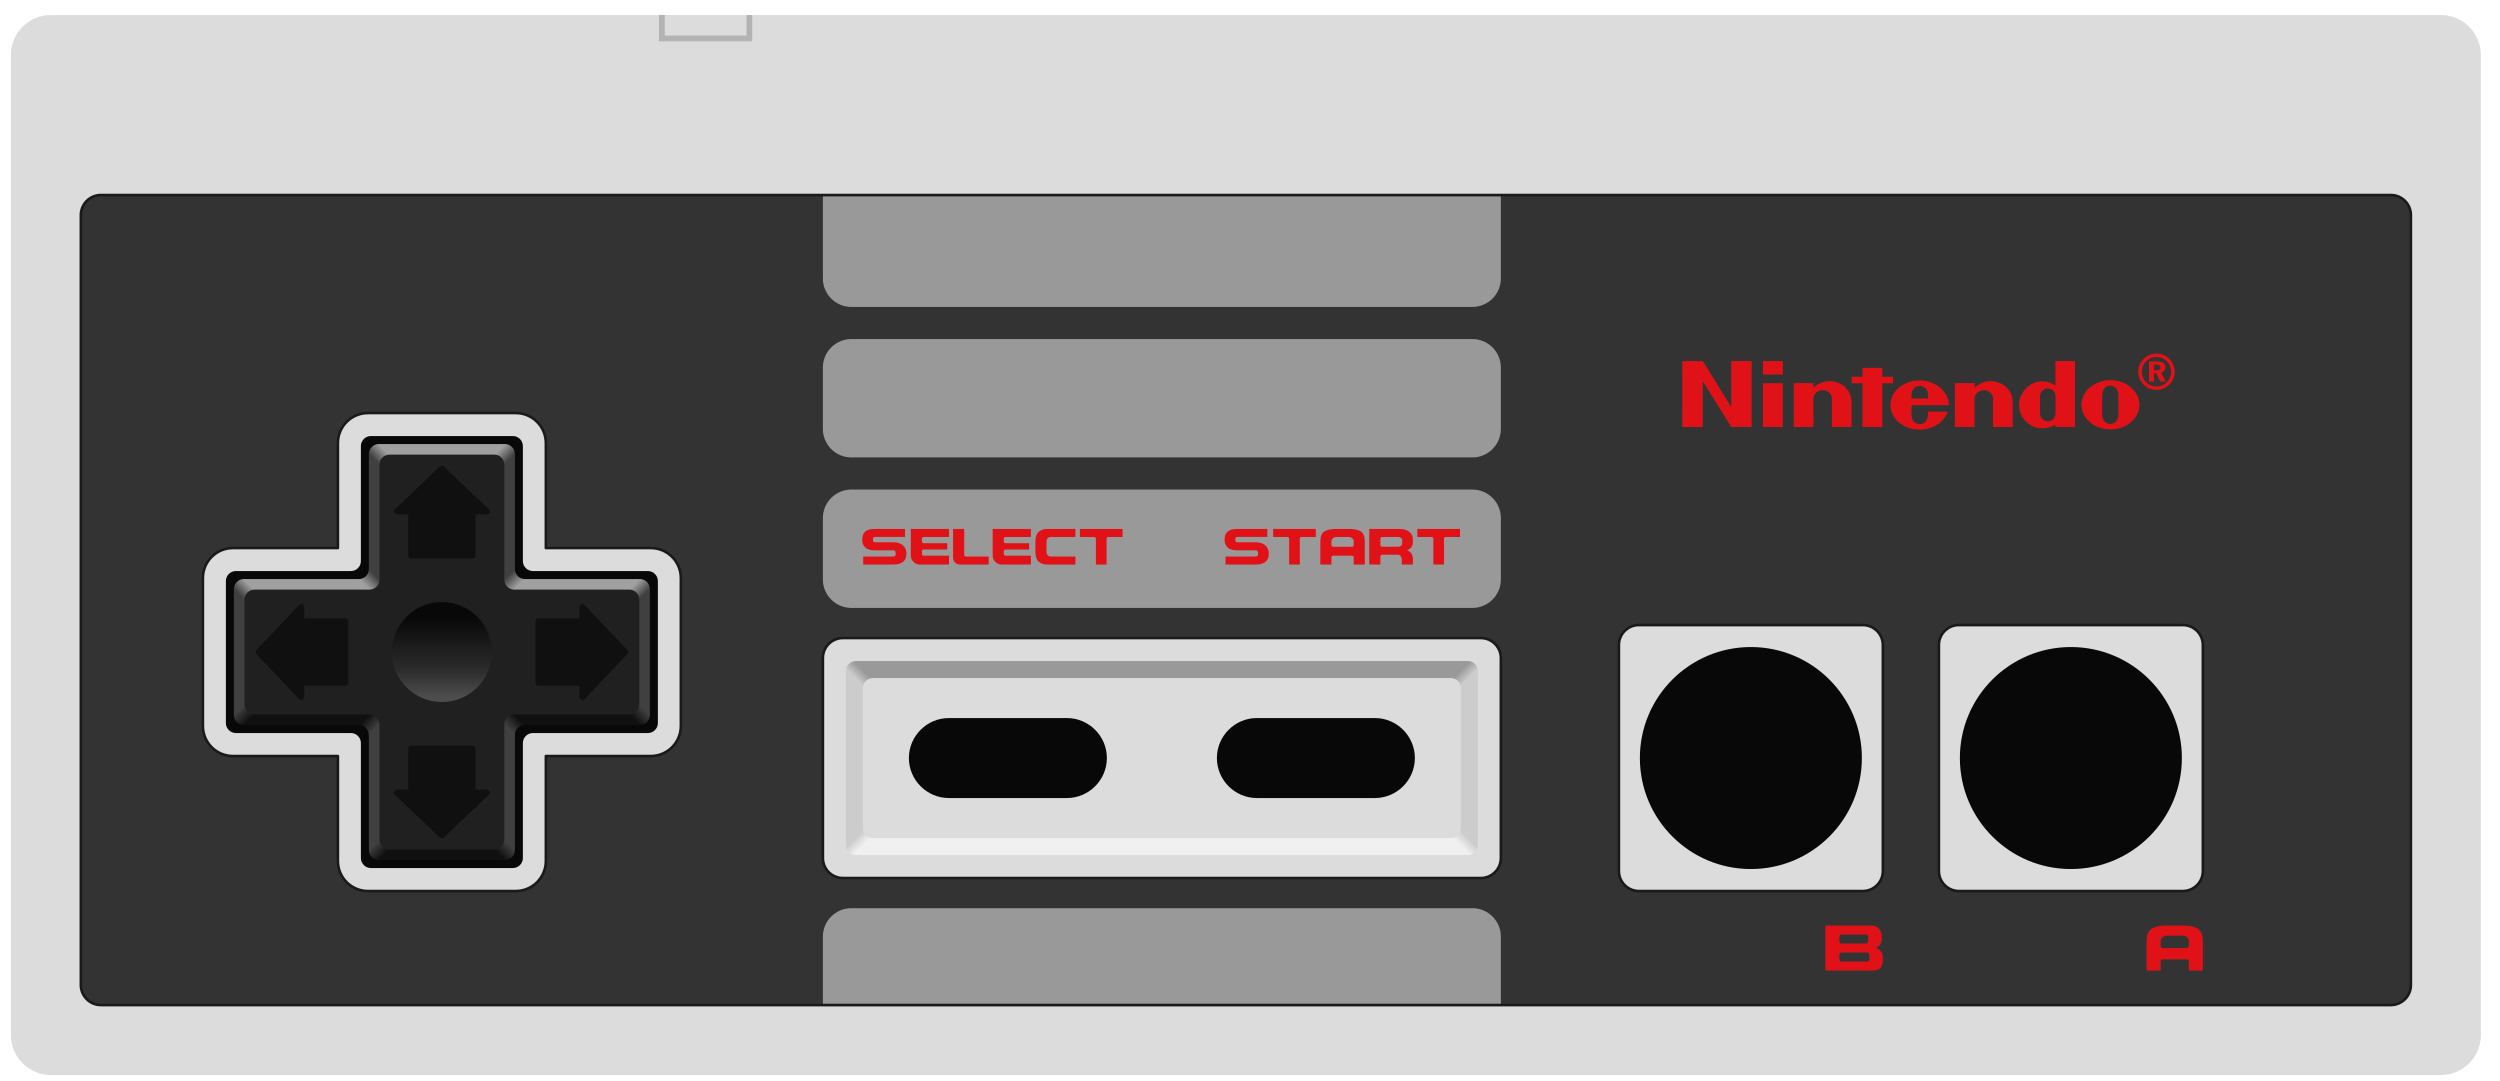
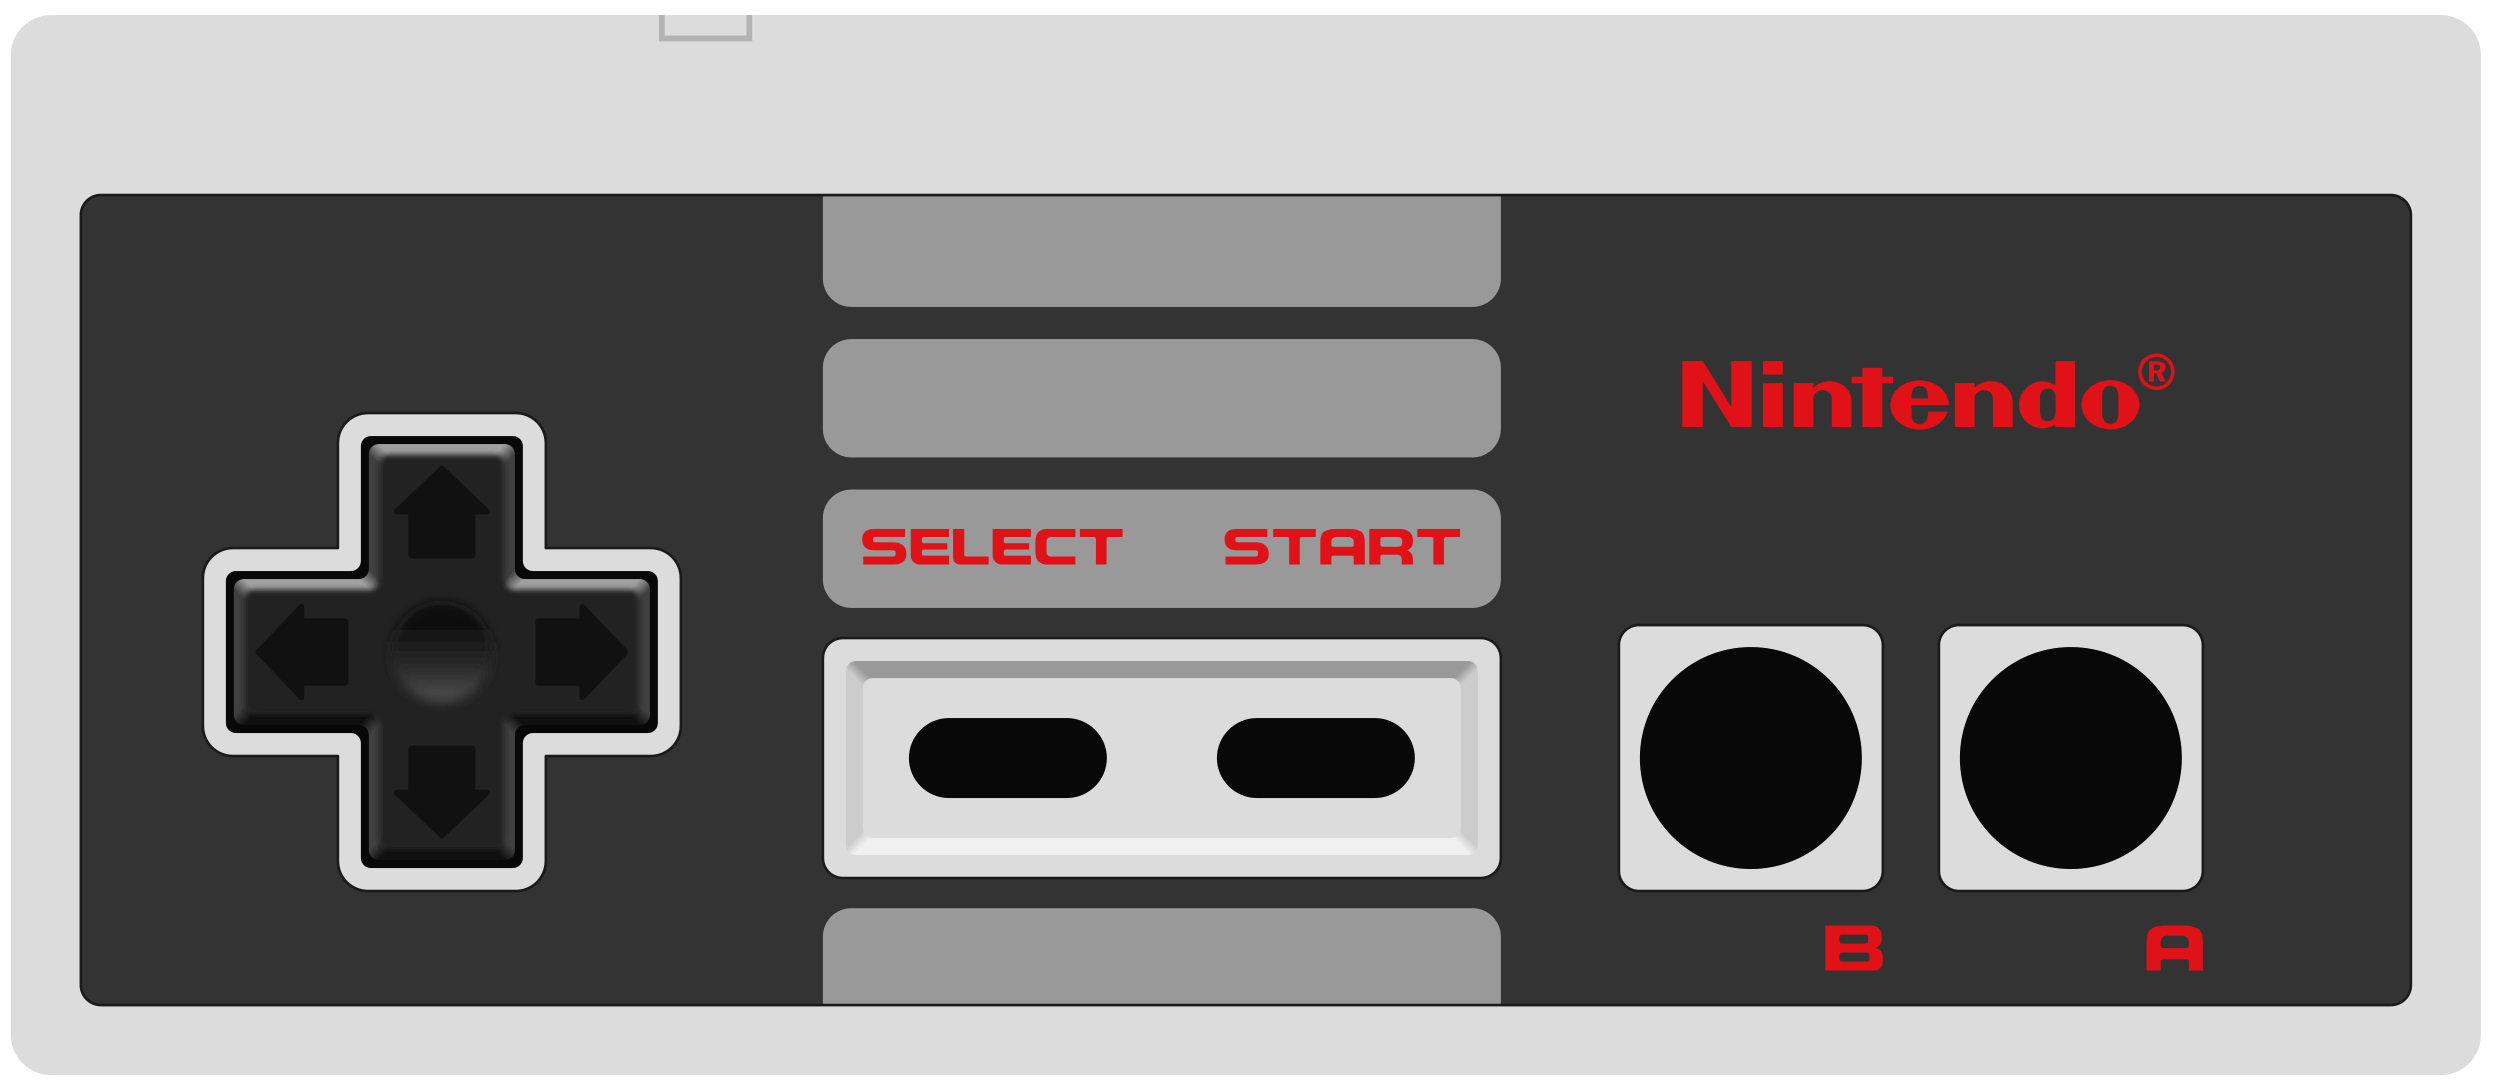
<svg xmlns="http://www.w3.org/2000/svg" xmlns:xlink="http://www.w3.org/1999/xlink" xml:space="preserve" viewBox="0 0 472 204" width="472px" height="204px" version="1.1" style="shape-rendering:geometricPrecision; fill-rule:evenodd; clip-rule:evenodd">
  <defs>
    <style type="text/css">
    .str0 {stroke:#1A1A1A;stroke-width:0.5;stroke-linejoin:round}
    .fil12 {fill:none}
    .fil13 {fill:#080808}
    .fil16 {fill:#101010}
    .fil26 {fill:#202020}
    .fil9 {fill:#333333}
    .fil14 {fill:#404040}
    .fil3 {fill:#999999}
    .fil10 {fill:#999999}
    .fil15 {fill:#A0A0A0}
    .fil1 {fill:#B3B3B3}
    .fil2 {fill:#CCCCCC}
    .fil0 {fill:gainsboro}
    .fil11 {fill:#E01218}
    .fil4 {fill:#F0F0F0}
    .fil28 {fill:black;fill-opacity:0.5}
    .fil25 {fill:url(#id0)}
    .fil18 {fill:url(#id1)}
    .fil24 {fill:url(#id2)}
    .fil21 {fill:url(#id3)}
    .fil20 {fill:url(#id4)}
    .fil17 {fill:url(#id5)}
    .fil22 {fill:url(#id6)}
    .fil19 {fill:url(#id7)}
    .fil23 {fill:url(#id8)}
    .fil6 {fill:url(#id9)}
    .fil27 {fill:url(#id10)}
    .fil7 {fill:url(#id11)}
    .fil5 {fill:url(#id12)}
    .fil8 {fill:url(#id13)}
  </style>
    <linearGradient id="id0" gradientUnits="objectBoundingBox" x1="56.717%" y1="43.282%" x2="43.283%" y2="56.718%">
      <stop offset="0" style="stop-opacity:1; stop-color:#404040" />
      <stop offset="1" style="stop-opacity:1; stop-color:#101010" />
    </linearGradient>
    <linearGradient id="id1" gradientUnits="userSpaceOnUse" x1="50.162" y1="117.194" x2="52.026" y2="115.33">
      <stop offset="0" style="stop-opacity:1; stop-color:#404040" />
      <stop offset="1" style="stop-opacity:1; stop-color:#A0A0A0" />
    </linearGradient>
    <linearGradient id="id2" gradientUnits="userSpaceOnUse" xlink:href="#id0" x1="91.226" y1="132.77" x2="93.09" y2="130.905">
  </linearGradient>
    <linearGradient id="id3" gradientUnits="objectBoundingBox" xlink:href="#id1" x1="56.717%" y1="56.718%" x2="43.283%" y2="43.282%">
  </linearGradient>
    <linearGradient id="id4" gradientUnits="userSpaceOnUse" xlink:href="#id1" x1="91.226" y1="113.441" x2="93.09" y2="115.306">
  </linearGradient>
    <linearGradient id="id5" gradientUnits="userSpaceOnUse" xlink:href="#id1" x1="75.626" y1="113.441" x2="73.762" y2="115.306">
  </linearGradient>
    <linearGradient id="id6" gradientUnits="userSpaceOnUse" xlink:href="#id0" x1="75.627" y1="132.77" x2="73.762" y2="130.906">
  </linearGradient>
    <linearGradient id="id7" gradientUnits="userSpaceOnUse" xlink:href="#id1" x1="75.65" y1="91.706" x2="77.514" y2="89.842">
  </linearGradient>
    <linearGradient id="id8" gradientUnits="objectBoundingBox" xlink:href="#id0" x1="43.282%" y1="43.283%" x2="56.718%" y2="56.717%">
  </linearGradient>
    <linearGradient id="id9" gradientUnits="userSpaceOnUse" x1="277.194" y1="128.075" x2="275.753" y2="126.633">
      <stop offset="0" style="stop-opacity:1; stop-color:#CCCCCC" />
      <stop offset="1" style="stop-opacity:1; stop-color:#999999" />
    </linearGradient>
    <linearGradient id="id10" gradientUnits="userSpaceOnUse" x1="83.425" y1="131.602" x2="83.425" y2="116.496">
      <stop offset="0" style="stop-opacity:1; stop-color:#4D4D4D" />
      <stop offset="0.35" style="stop-opacity:1; stop-color:#2B2B2B" />
      <stop offset="1" style="stop-opacity:1; stop-color:#080808" />
    </linearGradient>
    <linearGradient id="id11" gradientUnits="userSpaceOnUse" x1="161.53" y1="158.162" x2="162.971" y2="159.604">
      <stop offset="0" style="stop-opacity:1; stop-color:#CCCCCC" />
      <stop offset="1" style="stop-opacity:1; stop-color:#F0F0F0" />
    </linearGradient>
    <linearGradient id="id12" gradientUnits="userSpaceOnUse" xlink:href="#id9" x1="161.529" y1="128.075" x2="162.971" y2="126.633">
  </linearGradient>
    <linearGradient id="id13" gradientUnits="userSpaceOnUse" xlink:href="#id11" x1="277.194" y1="158.162" x2="275.752" y2="159.604">
  </linearGradient>
+     <filter id="Dpad-Blur-1" x="-20%" y="-20%" width="140%" height="140%">
+       <feGaussianBlur stdDeviation="0.5" />
+     </filter>
+     <filter id="Dpad-Blur-2" x="-20%" y="-20%" width="140%" height="140%">
+       <feGaussianBlur stdDeviation="1" />
+     </filter>
  </defs>
  <g>
    <g id="shell">
      <path class="fil0" d="M9.605 2.84l451.232 0c4.16,0 7.552,3.392 7.552,7.552l0 185.024c0,4.16 -3.392,7.552 -7.552,7.552l-451.232 0c-4.159,0 -7.552,-3.392 -7.552,-7.552l0 -185.024c0,-4.16 3.393,-7.552 7.552,-7.552z" />
      <polygon class="fil1" points="125.503,6.718 140.934,6.718 140.934,2.84 142.023,2.84 142.023,7.807 124.414,7.807 124.414,2.84 125.503,2.84 " />
      <g id="border">
        <rect class="fil2" x="275.813" y="126.694" width="3.21" height="32.85" />
        <rect class="fil2" x="159.701" y="126.694" width="3.21" height="32.85" />
        <rect class="fil3" x="161.59" y="124.805" width="115.545" height="3.209" />
        <rect class="fil4" x="161.59" y="158.223" width="115.545" height="3.209" />
        <path class="fil5" d="M161.59 124.805l3.209 3.209c-1.04,0 -1.889,0.848 -1.889,1.888l-3.209 -3.208c0,-1.04 0.848,-1.889 1.889,-1.889z" />
        <path class="fil6" d="M277.135 124.805l-3.211 3.209c1.04,0 1.889,0.848 1.889,1.888l3.21 -3.208c0,-1.04 -0.848,-1.889 -1.888,-1.889z" />
        <path class="fil7" d="M161.591 161.432l3.208 -3.209c-1.04,0 -1.889,-0.848 -1.889,-1.889l-3.208 3.21c0,1.04 0.848,1.888 1.889,1.888z" />
        <path class="fil8" d="M277.134 161.432l-3.21 -3.209c1.04,0 1.889,-0.848 1.889,-1.889l3.209 3.21c0,1.04 -0.848,1.888 -1.888,1.888z" />
      </g>
    </g>
    <g id="shield">
      <path class="fil9" d="M19.045 189.752l432.352 0c2.08,0 3.776,-1.696 3.776,-3.776l0 -145.376c0,-2.08 -1.696,-3.776 -3.776,-3.776l-432.352 0c-2.079,0 -3.776,1.696 -3.776,3.776l0 145.376c0,2.08 1.697,3.776 3.776,3.776zm24.922 -47.011l19.824 0 0 19.824c0,3.119 2.544,5.664 5.664,5.664l27.942 0c3.12,0 5.664,-2.545 5.664,-5.664l0 -19.824 19.824 0c3.12,0 5.664,-2.545 5.664,-5.664l0 -27.943c0,-3.119 -2.544,-5.664 -5.664,-5.664l-19.824 0 0 -19.824c0,-3.119 -2.544,-5.664 -5.664,-5.664l-27.942 0c-3.12,0 -5.664,2.545 -5.664,5.664l0 19.824 -19.824 0c-3.12,0 -5.664,2.545 -5.664,5.664l0 27.943c0,3.119 2.544,5.664 5.664,5.664zm115.168 -22.279l120.454 0c2.08,0 3.776,1.697 3.776,3.776l0 37.76c0,2.08 -1.696,3.776 -3.776,3.776l-120.454 0c-2.08,0 -3.776,-1.696 -3.776,-3.776l0 -37.76c0,-2.079 1.696,-3.776 3.776,-3.776zm210.701 47.767l42.291 0c2.08,0 3.776,-1.696 3.776,-3.776l0 -42.669c0,-2.08 -1.696,-3.776 -3.776,-3.776l-42.291 0c-2.08,0 -3.776,1.696 -3.776,3.776l0 42.669c0,2.08 1.696,3.776 3.776,3.776zm-60.416 0l42.291 0c2.08,0 3.776,-1.696 3.776,-3.776l0 -42.669c0,-2.08 -1.696,-3.776 -3.776,-3.776l-42.291 0c-2.08,0 -3.776,1.696 -3.776,3.776l0 42.669c0,2.08 1.696,3.776 3.776,3.776z" />
      <path class="fil10" d="M283.365 189.752l0 -12.919c0,-2.957 -2.414,-5.371 -5.371,-5.371l-117.263 0c-2.958,0 -5.372,2.414 -5.372,5.371l0 12.919 128.006 0zm-122.634 -97.325l117.263 0c2.958,0 5.371,2.414 5.371,5.372l0 11.604c0,2.958 -2.413,5.372 -5.371,5.372l-117.263 0c-2.958,0 -5.372,-2.413 -5.372,-5.372l0 -11.604c0,-2.959 2.413,-5.372 5.372,-5.372zm0 -28.412l117.263 0c2.958,0 5.371,2.413 5.371,5.371l0 11.604c0,2.958 -2.413,5.372 -5.371,5.372l-117.263 0c-2.958,0 -5.372,-2.413 -5.372,-5.372l0 -11.604c0,-2.959 2.413,-5.371 5.372,-5.371zm122.634 -27.191l0 15.753c0,2.958 -2.414,5.372 -5.371,5.372l-117.263 0c-2.958,0 -5.372,-2.413 -5.372,-5.372l0 -15.753 128.006 0z" />
      <path id="label-select" class="fil11" d="M162.972 106.587l0 -1.516 5.627 0c0.195,0 0.328,-0.041 0.397,-0.125 0.071,-0.085 0.106,-0.21 0.106,-0.377l0 -0.169c0,-0.166 -0.035,-0.292 -0.106,-0.376 -0.069,-0.084 -0.202,-0.125 -0.397,-0.125l-3.445 0c-0.841,0 -1.443,-0.183 -1.807,-0.549 -0.364,-0.365 -0.547,-0.799 -0.547,-1.303l0 -0.335c0,-0.559 0.183,-1.007 0.547,-1.343 0.364,-0.335 0.966,-0.503 1.807,-0.503l5.712 0 0 1.511 -5.624 0c-0.155,0 -0.262,0.032 -0.325,0.098 -0.063,0.067 -0.095,0.145 -0.095,0.237l0 0.335c0,0.099 0.032,0.178 0.095,0.24 0.063,0.063 0.17,0.095 0.325,0.095l3.362 0c0.839,0 1.47,0.198 1.889,0.59 0.422,0.393 0.631,0.871 0.631,1.432l0 0.253c0,0.615 -0.209,1.091 -0.631,1.426 -0.421,0.336 -1.054,0.504 -1.896,0.504l-5.625 0zm10.664 0c-0.449,0 -0.839,-0.168 -1.175,-0.504 -0.335,-0.336 -0.503,-0.729 -0.503,-1.177l0 -5.04 7.221 0 0 1.516 -4.787 0c-0.099,0 -0.179,0.033 -0.242,0.099 -0.063,0.066 -0.095,0.145 -0.095,0.237l0 0.501c0,0.099 0.032,0.177 0.095,0.24 0.063,0.063 0.143,0.095 0.242,0.095l4.452 0 0 1.194 -4.452 0c-0.099,0 -0.179,0.034 -0.242,0.101 -0.063,0.066 -0.095,0.145 -0.095,0.238l0 0.484c0,0.098 0.032,0.181 0.095,0.244 0.063,0.062 0.143,0.095 0.242,0.095l4.787 0 0 1.677 -5.543 0zm7.646 0c-0.393,0 -0.714,-0.125 -0.966,-0.378 -0.253,-0.253 -0.379,-0.574 -0.379,-0.966l0 -5.377 2.108 0 0 4.87c0,0.111 0.029,0.195 0.085,0.25 0.055,0.056 0.139,0.085 0.25,0.085l4.279 0 0 1.516 -5.377 0zm7.813 0c-0.448,0 -0.839,-0.168 -1.174,-0.504 -0.336,-0.336 -0.504,-0.729 -0.504,-1.177l0 -5.04 7.221 0 0 1.516 -4.787 0c-0.099,0 -0.179,0.033 -0.242,0.099 -0.063,0.066 -0.095,0.145 -0.095,0.237l0 0.501c0,0.099 0.032,0.177 0.095,0.24 0.063,0.063 0.143,0.095 0.242,0.095l4.452 0 0 1.194 -4.452 0c-0.099,0 -0.179,0.034 -0.242,0.101 -0.063,0.066 -0.095,0.145 -0.095,0.238l0 0.484c0,0.098 0.032,0.181 0.095,0.244 0.063,0.062 0.143,0.095 0.242,0.095l4.787 0 0 1.677 -5.543 0zm8.488 0c-0.503,0 -0.98,-0.168 -1.428,-0.504 -0.448,-0.336 -0.672,-1.009 -0.672,-2.016l0 -1.681c0,-1.007 0.224,-1.679 0.672,-2.017 0.448,-0.335 0.925,-0.503 1.428,-0.503l5.46 0 0 1.516 -4.623 0c-0.279,0 -0.491,0.084 -0.63,0.251 -0.14,0.169 -0.21,0.364 -0.21,0.588l0 2.011c0,0.224 0.07,0.419 0.21,0.588 0.139,0.166 0.351,0.251 0.63,0.251l4.623 0 0 1.516 -5.46 0zm9.324 0l0 -4.869c0,-0.09 -0.034,-0.169 -0.1,-0.235 -0.066,-0.066 -0.145,-0.101 -0.235,-0.101l-2.687 0 0 -1.516 8.059 0 0 1.516 -2.688 0c-0.099,0 -0.18,0.035 -0.242,0.101 -0.063,0.066 -0.095,0.145 -0.095,0.235l0 4.869 -2.012 0z" />
      <path id="label-start" class="fil11" d="M231.385 106.587l0 -1.516 5.627 0c0.195,0 0.327,-0.041 0.397,-0.125 0.07,-0.085 0.106,-0.21 0.106,-0.377l0 -0.169c0,-0.166 -0.036,-0.292 -0.106,-0.376 -0.07,-0.084 -0.202,-0.125 -0.397,-0.125l-3.446 0c-0.84,0 -1.442,-0.183 -1.806,-0.549 -0.364,-0.365 -0.547,-0.799 -0.547,-1.303l0 -0.335c0,-0.559 0.183,-1.007 0.547,-1.343 0.364,-0.335 0.966,-0.503 1.806,-0.503l5.713 0 0 1.511 -5.625 0c-0.154,0 -0.261,0.032 -0.324,0.098 -0.063,0.067 -0.095,0.145 -0.095,0.237l0 0.335c0,0.099 0.032,0.178 0.095,0.24 0.063,0.063 0.17,0.095 0.324,0.095l3.363 0c0.839,0 1.469,0.198 1.889,0.59 0.421,0.393 0.631,0.871 0.631,1.432l0 0.253c0,0.615 -0.21,1.091 -0.631,1.426 -0.421,0.336 -1.054,0.504 -1.896,0.504l-5.625 0zm39.23 0l0 -4.869c0,-0.09 -0.034,-0.169 -0.1,-0.235 -0.067,-0.066 -0.145,-0.101 -0.235,-0.101l-2.687 0 0 -1.516 8.059 0 0 1.516 -2.689 0c-0.098,0 -0.179,0.035 -0.242,0.101 -0.062,0.066 -0.095,0.145 -0.095,0.235l0 4.869 -2.011 0zm-27.222 0l0 -4.869c0,-0.09 -0.035,-0.169 -0.101,-0.235 -0.066,-0.066 -0.145,-0.101 -0.235,-0.101l-2.686 0 0 -1.516 8.058 0 0 1.516 -2.688 0c-0.099,0 -0.18,0.035 -0.242,0.101 -0.063,0.066 -0.095,0.145 -0.095,0.235l0 4.869 -2.011 0zm11.849 -3.355c0.091,0 0.17,-0.032 0.236,-0.095 0.067,-0.063 0.101,-0.144 0.101,-0.242l0 -0.672c0,-0.253 -0.099,-0.455 -0.294,-0.61 -0.197,-0.154 -0.407,-0.231 -0.631,-0.231l-2.355 0c-0.224,0 -0.434,0.077 -0.631,0.231 -0.195,0.155 -0.294,0.357 -0.294,0.61l0 0.672c0,0.098 0.032,0.179 0.095,0.242 0.063,0.063 0.143,0.095 0.242,0.095l3.531 0zm-5.965 3.355l0 -4.201c0,-1.12 0.28,-1.819 0.84,-2.101 0.56,-0.279 1.232,-0.419 2.015,-0.419l2.689 0c0.783,0 1.455,0.14 2.014,0.419 0.561,0.282 0.841,0.981 0.841,2.101l0 4.201 -2.097 0 0 -1.342c0,-0.09 -0.034,-0.169 -0.101,-0.235 -0.066,-0.066 -0.145,-0.1 -0.236,-0.1l-3.531 0c-0.099,0 -0.179,0.034 -0.242,0.1 -0.063,0.066 -0.095,0.145 -0.095,0.235l0 1.342 -2.097 0zm9.242 0l0 -6.721 5.715 0c0.786,0 1.402,0.181 1.85,0.545 0.448,0.364 0.672,0.855 0.672,1.47l0 0.419c0,0.783 -0.365,1.315 -1.095,1.595 0.73,0.28 1.095,0.841 1.095,1.683l0 1.009 -2.102 0 0 -0.84c0,-0.337 -0.07,-0.588 -0.212,-0.757 -0.139,-0.168 -0.321,-0.252 -0.546,-0.252l-2.943 0c-0.099,0 -0.18,0.034 -0.242,0.1 -0.063,0.066 -0.096,0.145 -0.096,0.236l0 1.513 -2.096 0zm5.459 -3.366c0.195,0 0.371,-0.055 0.525,-0.166 0.155,-0.111 0.231,-0.336 0.231,-0.669l0 -0.335c0,-0.222 -0.076,-0.391 -0.231,-0.502 -0.154,-0.111 -0.33,-0.167 -0.525,-0.167l-3.025 0c-0.099,0 -0.18,0.033 -0.242,0.099 -0.063,0.066 -0.096,0.145 -0.096,0.237l0 1.168c0,0.099 0.033,0.179 0.096,0.242 0.062,0.063 0.143,0.093 0.242,0.093l3.025 0z" />
      <path id="label-nintendo" class="fil11" d="M360.891 75.23c-0.006,-0.726 0.01,-1.211 0.248,-1.624 0.292,-0.51 0.829,-0.752 1.317,-0.755l-0.002 0c0.488,0.003 1.025,0.245 1.317,0.755 0.238,0.415 0.248,0.9 0.243,1.625l-3.123 -0.001zm3.11 2.495c0,0 0.002,0.038 0.002,0.502 0,1.514 -0.996,1.85 -1.549,1.85 -0.553,0 -1.566,-0.336 -1.566,-1.85 0,-0.453 0.003,-1.709 0.003,-1.709 0,0 7.051,0.003 7.051,-0.002 0,-2.566 -2.479,-4.693 -5.523,-4.693 -3.045,0 -5.512,2.081 -5.512,4.648 0,2.567 2.467,4.647 5.512,4.647 2.525,0 4.659,-1.442 5.31,-3.395l-3.728 0.002zm11.777 -5.764c1.399,-0.04 4.239,0.877 4.219,4.154 -0.003,0.581 -0.002,4.504 -0.002,4.504l-3.718 0c0,0 0,-4.919 0,-5.437 0,-0.721 -0.69,-1.523 -1.711,-1.523 -1.019,0 -1.777,0.802 -1.777,1.523 0,0.354 0.005,5.437 0.005,5.437l-3.716 0 0.003 -8.277 3.714 -0.003c0,0 -0.004,0.666 0,0.871 0.715,-0.683 1.747,-1.213 2.983,-1.249zm-30.419 0c1.4,-0.04 4.239,0.877 4.219,4.154 -0.003,0.581 -0.002,4.504 -0.002,4.504l-3.718 0c0,0 0,-4.919 0,-5.437 0,-0.721 -0.69,-1.523 -1.71,-1.523 -1.019,0 -1.778,0.802 -1.778,1.523 0,0.354 0.004,5.437 0.004,5.437l-3.715 0 -0.002 -8.277 3.719 -0.003c0,0 -0.005,0.666 0,0.871 0.715,-0.683 1.746,-1.213 2.983,-1.249l0 0zm42.705 -3.787l3.694 0 0 12.447 -3.7 0c0,0 -0.001,-0.401 -0.001,-0.478 -1.432,0.899 -3.049,0.898 -4.307,0.31 -0.338,-0.157 -2.56,-1.223 -2.56,-4.103 0,-2.185 2.061,-4.571 4.759,-4.335 0.888,0.079 1.519,0.402 2.118,0.739 -0.003,-1.916 -0.003,-4.58 -0.003,-4.58l0 0zm0.027 8.267c0,0 0,-1.038 0,-1.479 0,-1.28 -0.883,-1.607 -1.465,-1.607 -0.596,0 -1.468,0.327 -1.468,1.607 0,0.424 0.002,1.475 0.002,1.475 0,0 -0.002,1.032 -0.002,1.472 0,1.279 0.872,1.614 1.467,1.614 0.583,0 1.468,-0.335 1.468,-1.614 0,-0.532 -0.002,-1.468 -0.002,-1.468l0 0zm11.86 -0.024c0,0 -0.001,1.251 -0.001,1.753 0,1.32 -0.78,1.864 -1.53,1.864 -0.751,0 -1.533,-0.544 -1.533,-1.864 0,-0.502 0.002,-1.785 0.002,-1.785 0,0 0.002,-1.224 0.002,-1.726 0,-1.314 0.784,-1.854 1.529,-1.854 0.747,0 1.53,0.54 1.53,1.854 0,0.502 -0.002,1.43 0.003,1.762l-0.002 -0.004zm-1.503 -4.638c-3.022,0 -5.471,2.081 -5.471,4.648 0,2.567 2.45,4.648 5.471,4.648 3.021,0 5.47,-2.081 5.47,-4.648 0,-2.567 -2.449,-4.648 -5.47,-4.648zm-65.603 -1.064l0 -2.543 3.751 0 0 2.543 -3.751 0zm0.008 9.906l0 -8.278 3.743 0.002 0 8.277 -3.743 -0.001zm18.779 0l0.002 -8.26 -2.036 0 0 -1.229 2.037 -0.002 -0.003 -1.676 3.746 0 0 1.675 2.026 0 0 1.231 -2.026 0.001 0.003 8.26 -3.749 0zm-34.011 0l0.002 -12.447 3.878 0 5.365 8.68 -0.003 -8.68 3.848 0 0 12.447 -3.842 0 -5.394 -8.68 0 8.68 -3.854 0zm89.604 -12.383c1.086,0 1.626,0.369 1.626,1.097 0,0.501 -0.312,0.88 -0.832,1.01l0.852 1.7 -1.031 0 -0.728 -1.559 -0.453 0 0 1.559 -0.928 0 0 -3.807 1.494 0zm-0.085 -1.488c-1.897,0 -3.437,1.54 -3.437,3.437 0,1.896 1.54,3.436 3.437,3.436 1.897,0 3.436,-1.54 3.436,-3.436 0,-1.897 -1.539,-3.437 -3.436,-3.437zm2.779 3.439c0,1.534 -1.245,2.78 -2.779,2.78 -1.534,0 -2.779,-1.246 -2.779,-2.78 0,-1.534 1.245,-2.779 2.779,-2.779 1.534,0 2.779,1.243 2.779,2.779zm-3.26 -0.261l0.453 0c0.529,0 0.785,-0.161 0.785,-0.539 0,-0.396 -0.274,-0.568 -0.831,-0.568l-0.407 0 0 1.107z" />
      <path id="label-b" class="fil11" d="M352.502 181.542c0.116,0 0.216,-0.041 0.299,-0.12 0.084,-0.08 0.127,-0.182 0.127,-0.307l0 -0.85c-0.009,-0.104 -0.054,-0.202 -0.133,-0.29 -0.08,-0.089 -0.177,-0.134 -0.293,-0.134l-4.795 0c-0.124,0 -0.226,0.043 -0.306,0.127 -0.079,0.084 -0.12,0.183 -0.12,0.297l0 0.85c0,0.125 0.041,0.227 0.12,0.307 0.08,0.079 0.182,0.12 0.306,0.12l4.795 0zm-0.217 -3.402c0.115,0 0.213,-0.041 0.292,-0.12 0.088,-0.08 0.134,-0.182 0.134,-0.307l0 -0.85c0,-0.114 -0.044,-0.213 -0.127,-0.297 -0.084,-0.084 -0.184,-0.127 -0.299,-0.127l-4.578 0c-0.124,0 -0.226,0.043 -0.306,0.127 -0.079,0.084 -0.12,0.183 -0.12,0.297l0 0.85c0,0.125 0.041,0.227 0.12,0.307 0.08,0.079 0.182,0.12 0.306,0.12l4.578 0zm-7.658 5.103l0 -8.505 8.726 0c0.496,0 0.941,0.177 1.331,0.531 0.39,0.355 0.585,0.886 0.585,1.594l0 0.32c0,0.637 -0.172,1.097 -0.519,1.381 -0.347,0.284 -0.599,0.426 -0.76,0.426 0.429,0 0.785,0.177 1.068,0.531 0.286,0.356 0.429,0.78 0.429,1.277l0 0.317c0,0.711 -0.143,1.241 -0.427,1.597 -0.283,0.354 -0.744,0.531 -1.383,0.531l-9.05 0z" />
      <path id="label-a" class="fil11" d="M412.823 178.997c0.115,0 0.216,-0.041 0.299,-0.12 0.084,-0.079 0.128,-0.182 0.128,-0.306l0 -0.851c0,-0.319 -0.125,-0.576 -0.373,-0.771 -0.249,-0.195 -0.514,-0.293 -0.798,-0.293l-2.98 0c-0.284,0 -0.549,0.098 -0.799,0.293 -0.247,0.195 -0.372,0.452 -0.372,0.771l0 0.851c0,0.124 0.041,0.227 0.121,0.306 0.079,0.079 0.181,0.12 0.306,0.12l4.468 0zm-7.548 4.246l0 -5.316c0,-1.418 0.353,-2.303 1.063,-2.658 0.708,-0.354 1.559,-0.531 2.55,-0.531l3.402 0c0.991,0 1.842,0.177 2.549,0.531 0.71,0.355 1.064,1.24 1.064,2.658l0 5.316 -2.653 0 0 -1.699c0,-0.113 -0.044,-0.213 -0.128,-0.297 -0.083,-0.084 -0.184,-0.127 -0.299,-0.127l-4.468 0c-0.125,0 -0.227,0.043 -0.306,0.127 -0.08,0.084 -0.121,0.184 -0.121,0.297l0 1.699 -2.653 0z" />
      <path class="fil12 str0" d="M19.045 189.752l432.352 0c2.08,0 3.776,-1.696 3.776,-3.776l0 -145.376c0,-2.08 -1.696,-3.776 -3.776,-3.776l-432.352 0c-2.079,0 -3.776,1.696 -3.776,3.776l0 145.376c0,2.08 1.697,3.776 3.776,3.776zm24.922 -47.011l19.824 0 0 19.824c0,3.119 2.544,5.664 5.664,5.664l27.942 0c3.12,0 5.664,-2.545 5.664,-5.664l0 -19.824 19.824 0c3.12,0 5.664,-2.545 5.664,-5.664l0 -27.943c0,-3.119 -2.544,-5.664 -5.664,-5.664l-19.824 0 0 -19.824c0,-3.119 -2.544,-5.664 -5.664,-5.664l-27.942 0c-3.12,0 -5.664,2.545 -5.664,5.664l0 19.824 -19.824 0c-3.12,0 -5.664,2.545 -5.664,5.664l0 27.943c0,3.119 2.544,5.664 5.664,5.664zm115.168 -22.279l120.454 0c2.08,0 3.776,1.697 3.776,3.776l0 37.76c0,2.08 -1.696,3.776 -3.776,3.776l-120.454 0c-2.08,0 -3.776,-1.696 -3.776,-3.776l0 -37.76c0,-2.079 1.696,-3.776 3.776,-3.776zm210.701 47.767l42.291 0c2.08,0 3.776,-1.696 3.776,-3.776l0 -42.669c0,-2.08 -1.696,-3.776 -3.776,-3.776l-42.291 0c-2.08,0 -3.776,1.696 -3.776,3.776l0 42.669c0,2.08 1.696,3.776 3.776,3.776zm-60.416 0l42.291 0c2.08,0 3.776,-1.696 3.776,-3.776l0 -42.669c0,-2.08 -1.696,-3.776 -3.776,-3.776l-42.291 0c-2.08,0 -3.776,1.696 -3.776,3.776l0 42.669c0,2.08 1.696,3.776 3.776,3.776z" />
    </g>
    <g id="holes">
      <path class="fil13" d="M44.534 138.398l21.712 0c1.04,0 1.888,0.848 1.888,1.888l0 21.712c0,1.04 0.848,1.888 1.888,1.888l26.809 0c1.04,0 1.888,-0.848 1.888,-1.888l0 -21.712c0,-1.04 0.848,-1.888 1.888,-1.888l21.712 0c1.04,0 1.888,-0.848 1.888,-1.888l0 -26.809c0,-1.04 -0.848,-1.888 -1.888,-1.888l-21.712 0c-1.04,0 -1.888,-0.848 -1.888,-1.888l0 -21.712c0,-1.04 -0.848,-1.888 -1.888,-1.888l-26.809 0c-1.04,0 -1.888,0.848 -1.888,1.888l0 21.712c0,1.04 -0.848,1.888 -1.888,1.888l-21.712 0c-1.04,0 -1.888,0.848 -1.888,1.888l0 26.809c0,1.04 0.848,1.888 1.888,1.888z" />
      <path class="fil13" d="M208.977 143.118c0,4.154 -3.398,7.552 -7.551,7.552l-22.278 0c-4.153,0 -7.551,-3.398 -7.551,-7.552 0,-4.153 3.398,-7.551 7.551,-7.551l22.278 0c4.153,0 7.551,3.398 7.551,7.551z" />
      <path class="fil13" d="M267.128 143.118c0,4.154 -3.399,7.552 -7.551,7.552l-22.279 0c-4.153,0 -7.551,-3.398 -7.551,-7.552 0,-4.153 3.398,-7.551 7.551,-7.551l22.279 0c4.153,0 7.551,3.398 7.551,7.551z" />
      <circle class="fil13" cx="330.565" cy="143.118" r="20.957" />
      <circle class="fil13" cx="390.981" cy="143.118" r="20.957" />
    </g>
    <g id="dpad">
      <path class="fil14" d="M97.209 160.488l-27.565 0c0,-8.496 0,-16.992 0,-25.488l-25.488 0 0 -23.789 25.488 0c0,-8.496 0,-16.992 0,-25.488l27.565 0c0,8.496 0,16.992 0,25.488l25.488 0 0 23.789 -25.488 0c0,8.496 0,16.992 0,25.488z" />
      <path class="fil15" d="M95.321 83.835l-23.789 0 0 1.888 11.894 11.895 11.895 -11.895 0 -1.888zm-27.541 25.488l-0.024 0 -21.712 0 0 1.888 11.894 11.895 25.488 0 -13.782 -13.783 -1.864 0zm31.292 0l0.025 0 21.712 0 0 1.888 -11.895 11.895 -25.488 0 13.783 -13.783 1.863 0z" />
      <path class="fil16" d="M95.321 162.376l-23.789 0 0 -1.888 11.894 -11.894 11.895 11.894 0 1.888zm-27.541 -25.488l-0.024 0 -21.712 0 0 -1.888 11.894 -11.894 25.488 0 -13.782 13.782 -1.864 0zm31.292 0l0.025 0 21.712 0 0 -1.888 -11.895 -11.894 -25.488 0 13.783 13.782 1.863 0z" />
      <path class="fil17" d="M81.633 119.424c0,1.04 -0.849,1.888 -1.888,1.888l-11.989 -11.989c1.04,0 1.888,-0.848 1.888,-1.888l11.989 11.989z" />
      <path class="fil18" d="M56.144 123.2c0,-1.04 0.848,-1.888 1.888,-1.888l-11.989 -11.989c-1.039,0 -1.888,0.849 -1.888,1.888l11.989 11.989z" />
      <path class="fil19" d="M81.633 97.712c0,-1.04 0.848,-1.888 1.888,-1.888l-11.989 -11.989c-1.04,0 -1.888,0.849 -1.888,1.888l11.989 11.989z" />
      <path class="fil20" d="M85.22 119.424c0,1.04 0.848,1.888 1.888,1.888l11.989 -11.989c-1.04,0 -1.888,-0.848 -1.888,-1.888l-11.989 11.989z" />
      <path class="fil21" d="M85.219 97.712c0,-1.04 -0.848,-1.888 -1.888,-1.888l11.989 -11.989c1.04,0 1.888,0.849 1.888,1.888l-11.989 11.989z" />
      <path class="fil21" d="M110.708 123.2c0,-1.04 -0.848,-1.888 -1.888,-1.888l11.989 -11.989c1.039,0 1.888,0.849 1.888,1.888l-11.989 11.989z" />
      <path class="fil22" d="M81.633 126.787c0,-1.04 -0.849,-1.888 -1.888,-1.888l-11.989 11.989c1.04,0 1.888,0.848 1.888,1.888l11.989 -11.989z" />
      <path class="fil23" d="M56.145 123.011c0,1.04 0.848,1.888 1.888,1.888l-11.989 11.989c-1.04,0 -1.888,-0.849 -1.888,-1.888l11.989 -11.989z" />
      <path class="fil23" d="M81.633 148.499c0,1.04 0.848,1.888 1.888,1.888l-11.989 11.989c-1.039,0 -1.888,-0.849 -1.888,-1.888l11.989 -11.989z" />
      <path class="fil24" d="M85.22 126.787c0,-1.04 0.848,-1.888 1.888,-1.888l11.989 11.989c-1.04,0 -1.888,0.848 -1.888,1.888l-11.989 -11.989z" />
      <path class="fil25" d="M110.707 123.011c0,1.04 -0.848,1.888 -1.888,1.888l11.989 11.989c1.04,0 1.888,-0.849 1.888,-1.888l-11.989 -11.989z" />
      <path class="fil25" d="M85.219 148.499c0,1.04 -0.848,1.888 -1.888,1.888l11.989 11.989c1.039,0 1.888,-0.849 1.888,-1.888l-11.989 -11.989z" />
-       <path class="fil26" d="M95.21 158.49l0 -21.712c0,-1.04 0.848,-1.888 1.888,-1.888l21.712 0c1.04,0 1.888,-0.848 1.888,-1.888l0 -19.793c0,-1.04 -0.848,-1.888 -1.888,-1.888l-21.712 0c-1.04,0 -1.888,-0.848 -1.888,-1.888l0 -21.712c0,-1.04 -0.848,-1.888 -1.888,-1.888l-19.792 0c-1.04,0 -1.888,0.848 -1.888,1.888l0 21.712c0,1.04 -0.848,1.888 -1.888,1.888l-21.712 0c-1.04,0 -1.888,0.848 -1.888,1.888l0 19.793c0,1.04 0.848,1.888 1.888,1.888l21.712 0c1.04,0 1.888,0.848 1.888,1.888l0 21.712c0,1.04 0.848,1.888 1.888,1.888l19.792 0c1.04,0 1.888,-0.848 1.888,-1.888z" />
-       <circle class="fil27" cx="83.426" cy="123.106" r="9.44" />
+       <path class="fil26" filter="url(#Dpad-Blur-1)" d="M95.21 158.49l0 -21.712c0,-1.04 0.848,-1.888 1.888,-1.888l21.712 0c1.04,0 1.888,-0.848 1.888,-1.888l0 -19.793c0,-1.04 -0.848,-1.888 -1.888,-1.888l-21.712 0c-1.04,0 -1.888,-0.848 -1.888,-1.888l0 -21.712c0,-1.04 -0.848,-1.888 -1.888,-1.888l-19.792 0c-1.04,0 -1.888,0.848 -1.888,1.888l0 21.712c0,1.04 -0.848,1.888 -1.888,1.888l-21.712 0c-1.04,0 -1.888,0.848 -1.888,1.888l0 19.793c0,1.04 0.848,1.888 1.888,1.888l21.712 0c1.04,0 1.888,0.848 1.888,1.888l0 21.712c0,1.04 0.848,1.888 1.888,1.888l19.792 0c1.04,0 1.888,-0.848 1.888,-1.888z" />
+       <circle class="fil27" filter="url(#Dpad-Blur-2)" cx="83.426" cy="123.106" r="9.44" />
      <path class="fil28" d="M77.618 140.772l11.616 0c0.297,0 0.538,0.24 0.538,0.537l0 7.786 2.191 0c0.142,0.001 0.284,0.057 0.389,0.168 0.204,0.215 0.195,0.555 -0.019,0.759l-8.537 8.11c-0.206,0.196 -0.532,0.198 -0.74,0l-8.509 -8.083c-0.12,-0.099 -0.196,-0.249 -0.196,-0.416 0,-0.297 0.24,-0.538 0.538,-0.538l2.19 0 0 -7.786c0,-0.297 0.242,-0.537 0.539,-0.537zm11.616 -35.332l-11.616 0c-0.297,0 -0.539,-0.241 -0.539,-0.538l0 -7.786 -2.19 0c-0.298,0 -0.538,-0.241 -0.538,-0.538 0,-0.167 0.076,-0.317 0.196,-0.416l8.509 -8.083c0.208,-0.198 0.534,-0.196 0.74,0l8.537 8.11c0.214,0.204 0.223,0.544 0.019,0.759 -0.105,0.111 -0.247,0.167 -0.389,0.167l-2.191 0.001 0 7.786c0,0.297 -0.241,0.538 -0.538,0.538zm11.858 23.474l0 -11.617c0,-0.297 0.241,-0.538 0.538,-0.538l7.786 0 0 -2.191c0.001,-0.142 0.057,-0.283 0.168,-0.389 0.214,-0.203 0.554,-0.195 0.758,0.019l8.111 8.537c0.196,0.206 0.198,0.532 0,0.741l-8.084 8.508c-0.098,0.12 -0.248,0.197 -0.416,0.197 -0.296,0 -0.537,-0.241 -0.537,-0.538l0 -2.191 -7.786 0c-0.297,0 -0.538,-0.241 -0.538,-0.538zm-35.332 -11.617l0 11.617c0,0.297 -0.241,0.538 -0.538,0.538l-7.786 0 0 2.191c0,0.297 -0.241,0.538 -0.538,0.538 -0.167,0 -0.317,-0.077 -0.415,-0.197l-8.084 -8.508c-0.198,-0.209 -0.196,-0.535 0,-0.741l8.111 -8.537c0.204,-0.214 0.544,-0.222 0.758,-0.019 0.111,0.106 0.167,0.247 0.167,0.389l0.001 2.191 7.786 0c0.297,0 0.538,0.241 0.538,0.538z" />
    </g>
  </g>
</svg>
